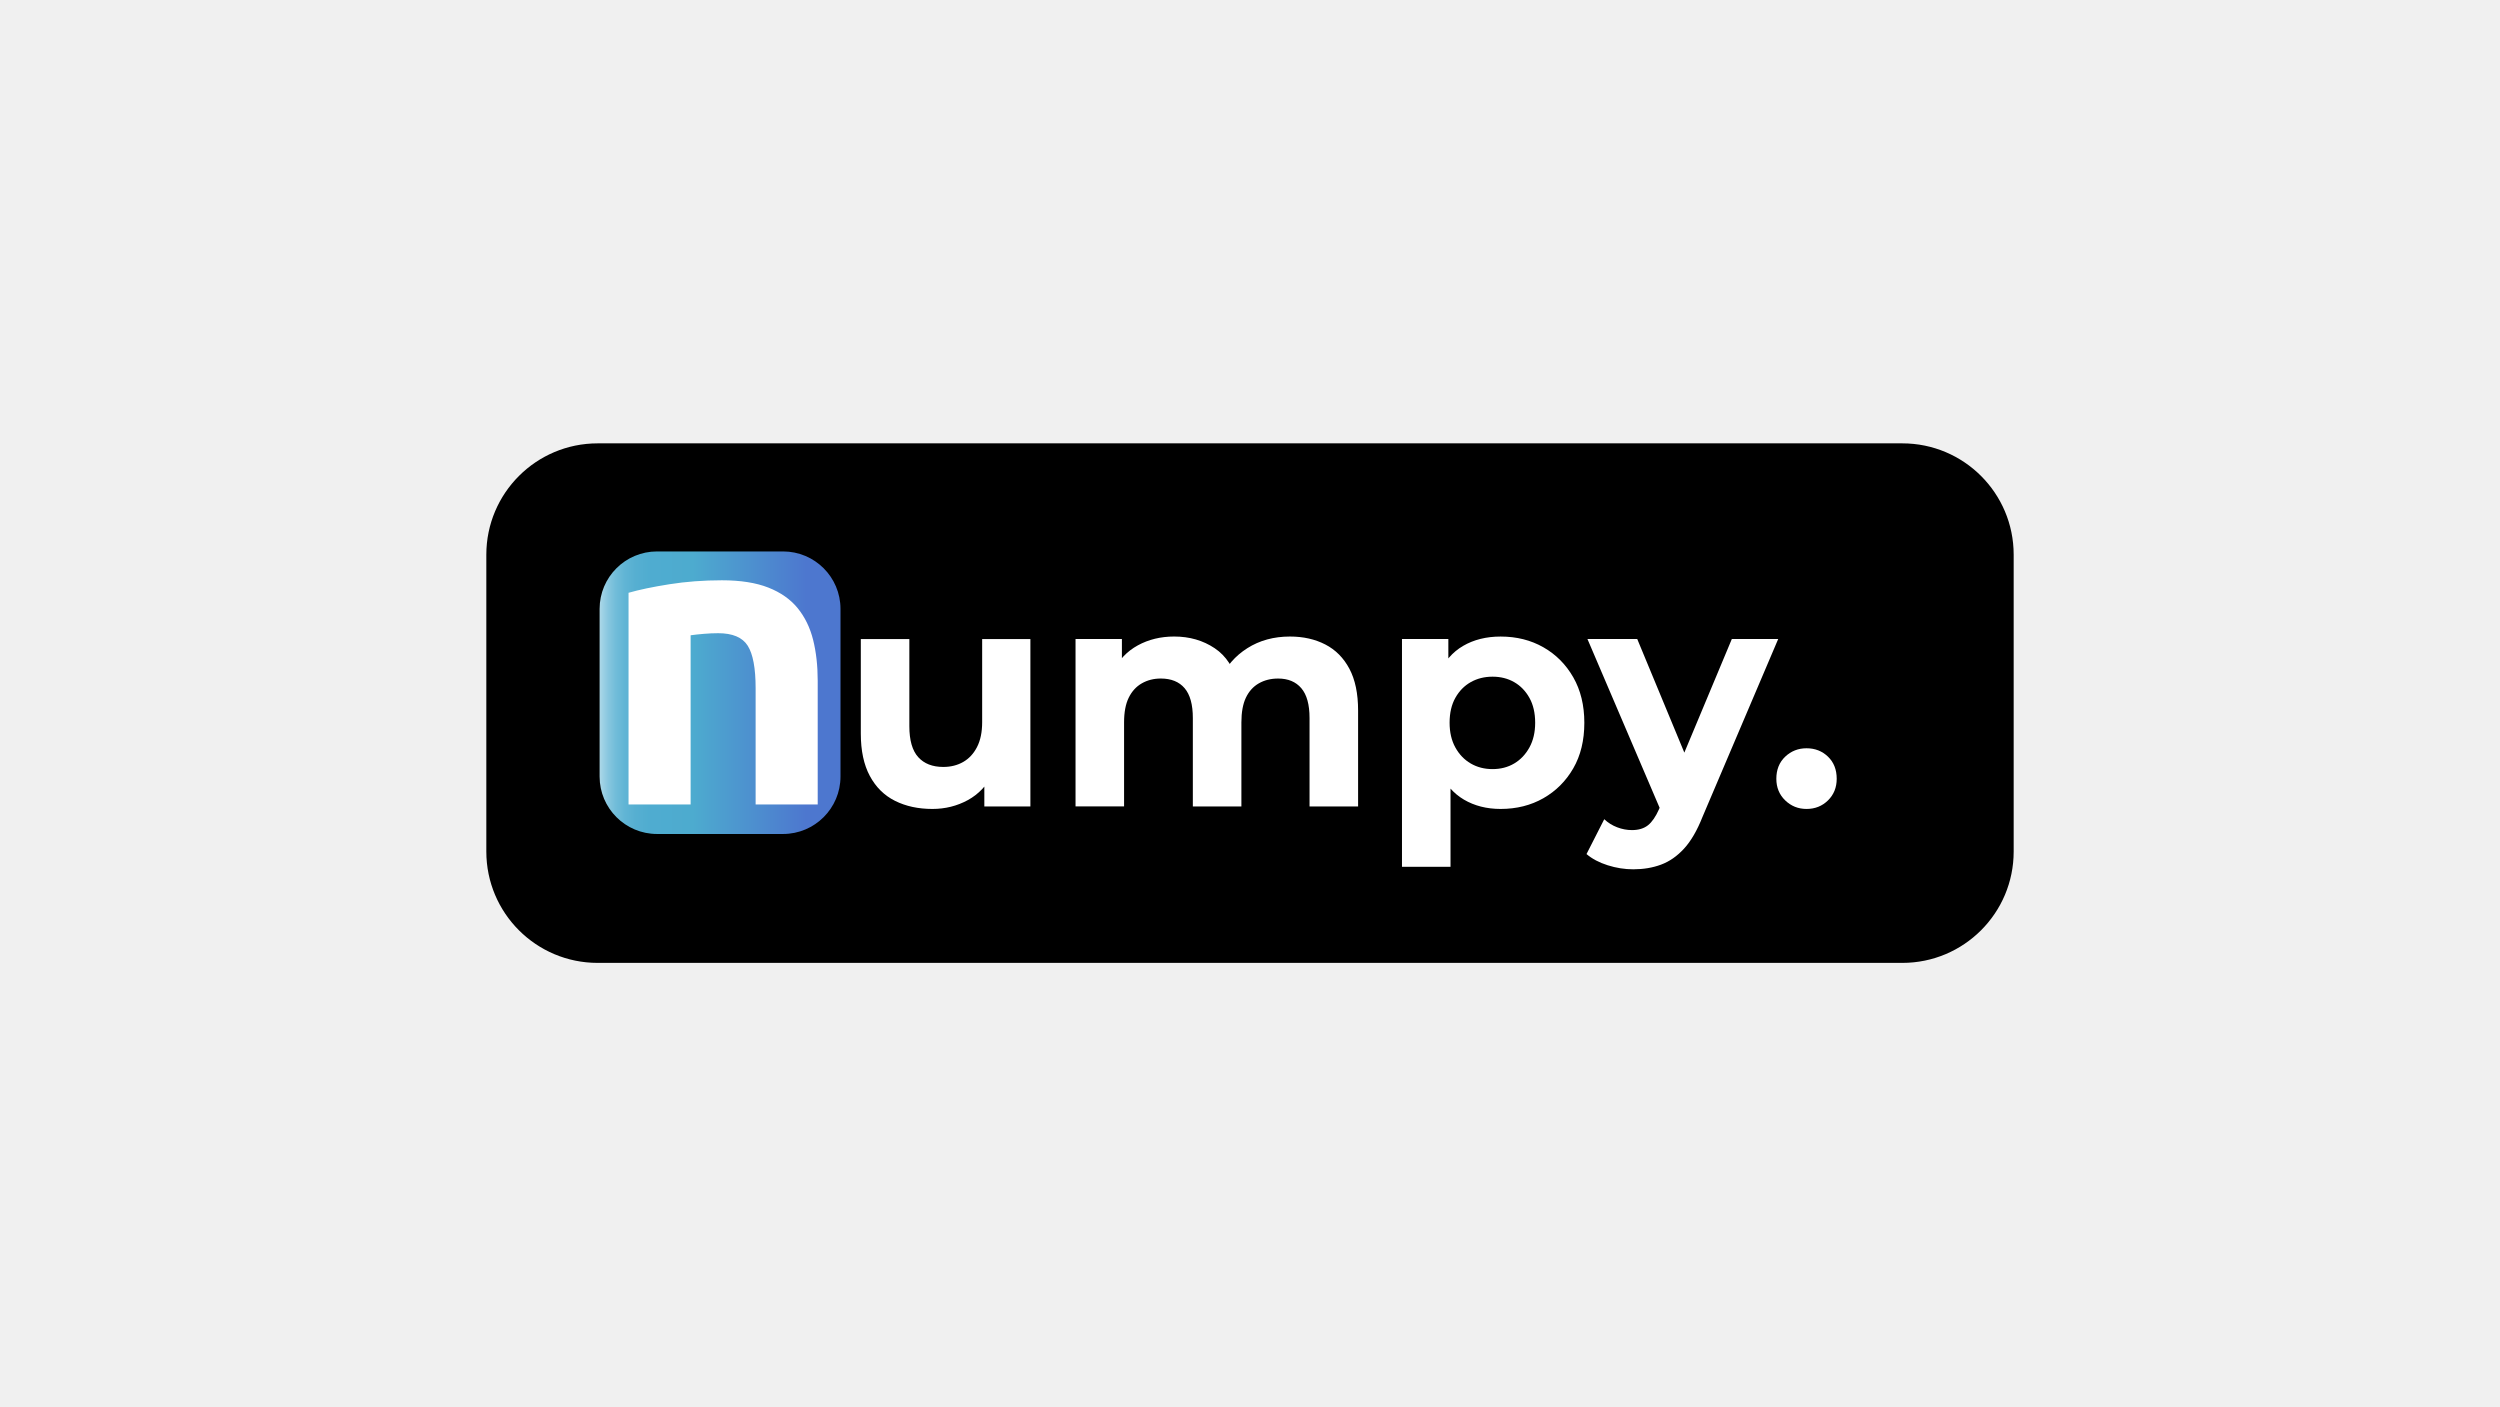
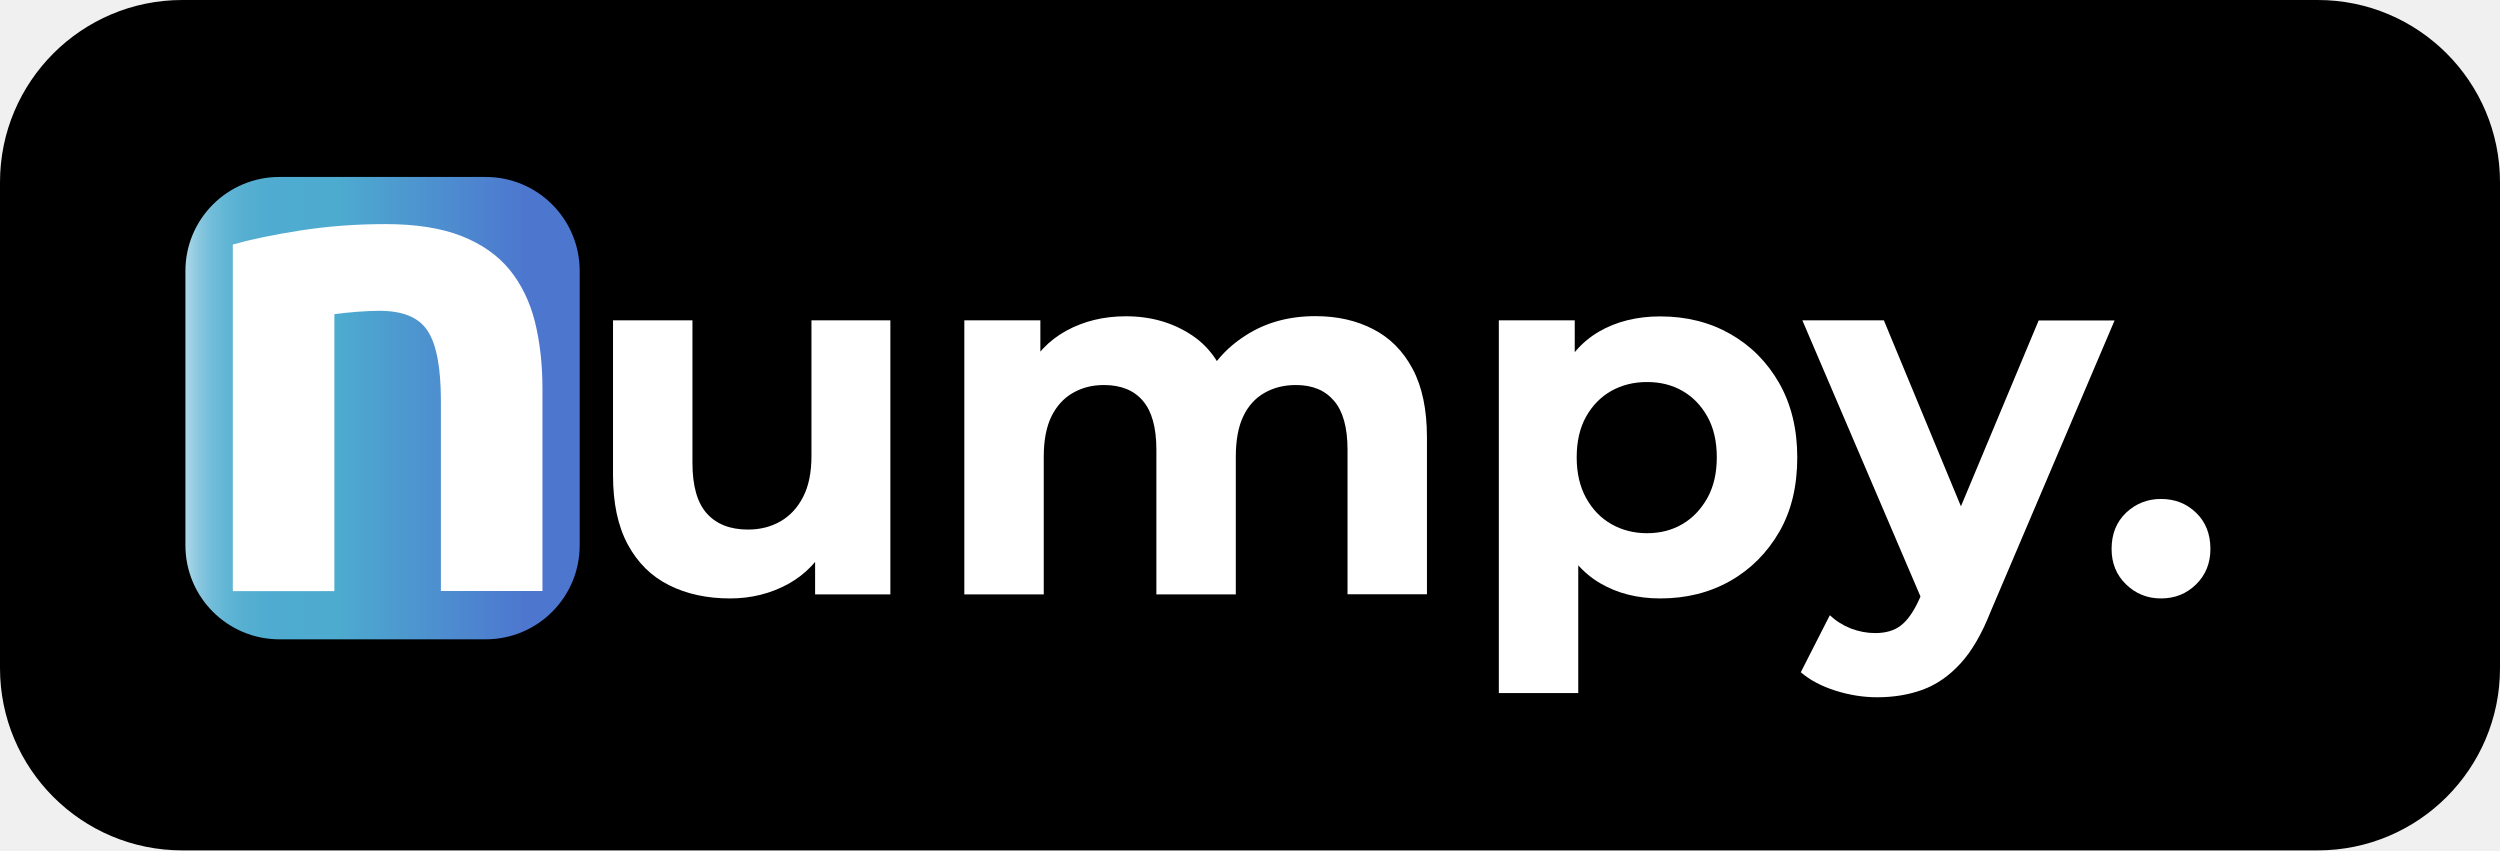
- <svg xmlns="http://www.w3.org/2000/svg" version="1.1" x="0px" y="0px" viewBox="0 0 1920 1080" style="enable-background:new 0 0 1920 1080;" xml:space="preserve">
+ <svg xmlns="http://www.w3.org/2000/svg" version="1.1" id="Capa_1" x="0px" y="0px" viewBox="0 0 1920 653.1" style="enable-background:new 0 0 1920 653.1;" xml:space="preserve">
  <style type="text/css">
- 	.st0{fill:url(#SVGID_1_);stroke:url(#SVGID_2_);stroke-miterlimit:10;}
+ 	.st0{fill:url(#SVGID_1_);}
	.st1{fill:none;}
	.st2{fill:#FFFFFF;}
- 	.st3{fill:url(#SVGID_3_);}
</style>
-   <g id="Capa_1">
- </g>
-   <g id="Capa_2">
-     <path d="M1460.99,739.5H459.01c-47.23,0-85.51-38.28-85.51-85.51V426.01c0-47.23,38.28-85.51,85.51-85.51h1001.98   c47.23,0,85.51,38.28,85.51,85.51v227.98C1546.5,701.22,1508.22,739.5,1460.99,739.5z" />
-     <linearGradient id="SVGID_1_" gradientUnits="userSpaceOnUse" x1="450.988" y1="532" x2="641.891" y2="532">
+   <g>
+     <path d="M1780,653.1H140c-77.3,0-140-62.7-140-140V140C0,62.7,62.7,0,140,0H1780c77.3,0,140,62.7,140,140v373.2   C1920,590.4,1857.3,653.1,1780,653.1z" />
+     <linearGradient id="SVGID_1_" gradientUnits="userSpaceOnUse" x1="126.835" y1="339.64" x2="439.31" y2="339.64" gradientTransform="matrix(1 0 0 -1 0 653.09)">
      <stop offset="0" style="stop-color:#FFFFFF" />
      <stop offset="0" style="stop-color:#FFFFFF" />
-       <stop offset="0.011" style="stop-color:#E8F4F9" />
-       <stop offset="0.033" style="stop-color:#C4E3EF" />
-       <stop offset="0.057" style="stop-color:#A4D4E6" />
-       <stop offset="0.084" style="stop-color:#88C7DF" />
+       <stop offset="1.150000e-02" style="stop-color:#E8F4F9" />
+       <stop offset="3.300000e-02" style="stop-color:#C4E3EF" />
+       <stop offset="5.720000e-02" style="stop-color:#A4D4E6" />
+       <stop offset="8.400000e-02" style="stop-color:#88C7DF" />
      <stop offset="0.114" style="stop-color:#72BDD9" />
      <stop offset="0.15" style="stop-color:#61B5D5" />
      <stop offset="0.193" style="stop-color:#56AFD1" />
      <stop offset="0.255" style="stop-color:#4FACD0" />
      <stop offset="0.425" style="stop-color:#4DABCF" />
      <stop offset="0.882" style="stop-color:#4D77CF" />
    </linearGradient>
-     <path style="fill:url(#SVGID_1_);" d="M601.37,640.5h-96.74c-24.37,0-44.13-19.76-44.13-44.13V467.63   c0-24.37,19.76-44.13,44.13-44.13h96.74c24.37,0,44.13,19.76,44.13,44.13v128.74C645.5,620.74,625.74,640.5,601.37,640.5z" />
+     <path class="st0" d="M373,491H214.6c-39.9,0-72.2-32.3-72.2-72.2V208.1c0-39.9,32.3-72.2,72.2-72.2H373c39.9,0,72.2,32.3,72.2,72.2   v210.7C445.2,458.7,412.9,491,373,491z" />
    <g>
-       <rect x="644.61" y="442.02" class="st1" width="791.89" height="178.48" />
-       <path class="st2" d="M716.07,621.27c-10.84,0-20.4-2.07-28.68-6.21c-8.29-4.14-14.74-10.52-19.36-19.12    c-4.62-8.6-6.93-19.44-6.93-32.5v-72.66h37.28v66.92c0,10.84,2.27,18.76,6.81,23.78c4.54,5.02,10.95,7.53,19.24,7.53    c5.74,0,10.83-1.27,15.3-3.82c4.46-2.55,8.01-6.37,10.63-11.47c2.63-5.1,3.94-11.47,3.94-19.12v-63.81h37.04v128.58h-35.37v-35.61    l6.45,10.52c-4.46,8.93-10.84,15.66-19.12,20.2C735.03,619,725.95,621.27,716.07,621.27z" />
-       <path class="st2" d="M990.68,488.86c10.2,0,19.24,2.03,27.13,6.09s14.06,10.28,18.52,18.64c4.46,8.36,6.69,19.08,6.69,32.15v73.61    h-37.29v-67.88c0-10.36-2.11-18-6.33-22.94c-4.22-4.94-10.16-7.41-17.81-7.41c-5.58,0-10.52,1.24-14.82,3.7    c-4.3,2.47-7.61,6.14-9.92,10.99c-2.31,4.86-3.46,11.2-3.46,19v64.53h-37.29v-67.88c0-10.36-2.11-18-6.33-22.94    c-4.22-4.94-10.32-7.41-18.28-7.41c-5.42,0-10.28,1.24-14.58,3.7c-4.3,2.47-7.65,6.14-10.04,10.99c-2.39,4.86-3.58,11.2-3.58,19    v64.53h-37.28V490.77h35.61v34.89l-6.69-10.04c4.3-8.76,10.59-15.42,18.88-19.96c8.28-4.54,17.6-6.81,27.96-6.81    c11.79,0,22.14,2.99,31.07,8.96c8.92,5.97,14.82,15.1,17.69,27.37l-13.14-3.58c4.3-9.88,11.15-17.81,20.55-23.78    C967.34,491.85,978.25,488.86,990.68,488.86z" />
-       <path class="st2" d="M1076.72,665.72V490.77h35.61v26.29l-0.72,38.24l2.39,38v72.42H1076.72z M1152.48,621.27    c-10.68,0-20.08-2.39-28.2-7.17c-8.12-4.78-14.46-12.07-19-21.87s-6.81-22.19-6.81-37.16c0-15.14,2.15-27.56,6.45-37.28    c4.3-9.72,10.55-16.97,18.76-21.75c8.21-4.78,17.81-7.17,28.8-7.17c12.27,0,23.22,2.75,32.86,8.25    c9.64,5.5,17.29,13.19,22.94,23.06c5.65,9.88,8.49,21.51,8.49,34.89c0,13.54-2.83,25.21-8.49,35.01    c-5.66,9.8-13.31,17.45-22.94,22.94C1175.7,618.52,1164.75,621.27,1152.48,621.27z M1146.27,590.67c6.21,0,11.75-1.43,16.61-4.3    c4.86-2.87,8.76-6.97,11.71-12.31c2.95-5.34,4.42-11.67,4.42-19c0-7.49-1.48-13.86-4.42-19.12c-2.95-5.26-6.85-9.28-11.71-12.07    c-4.86-2.79-10.4-4.18-16.61-4.18c-6.21,0-11.79,1.4-16.73,4.18c-4.94,2.79-8.88,6.81-11.83,12.07    c-2.95,5.26-4.42,11.63-4.42,19.12c0,7.33,1.47,13.66,4.42,19c2.95,5.34,6.89,9.44,11.83,12.31    C1134.47,589.24,1140.05,590.67,1146.27,590.67z" />
-       <path class="st2" d="M1254.29,667.63c-6.54,0-13.07-1.04-19.6-3.11c-6.54-2.07-11.95-4.94-16.25-8.6l13.62-26.77    c2.87,2.71,6.17,4.78,9.92,6.21c3.74,1.43,7.53,2.15,11.35,2.15c5.1,0,9.2-1.24,12.31-3.71c3.11-2.47,5.93-6.57,8.48-12.31    l6.69-15.77l2.87-4.06l46.37-110.9h35.61l-58.08,136.47c-4.15,10.52-8.88,18.68-14.22,24.5c-5.34,5.81-11.23,9.92-17.69,12.31    C1269.23,666.44,1262.1,667.63,1254.29,667.63z M1276.28,624.37l-57.12-133.6h38.24l44.69,107.79L1276.28,624.37z" />
-       <path class="st2" d="M1387.41,621.27c-6.38,0-11.83-2.19-16.37-6.57c-4.54-4.38-6.81-9.92-6.81-16.61    c0-7.01,2.27-12.67,6.81-16.97s10-6.45,16.37-6.45c6.53,0,12.03,2.15,16.49,6.45c4.46,4.3,6.69,9.96,6.69,16.97    c0,6.69-2.23,12.23-6.69,16.61C1399.44,619.08,1393.95,621.27,1387.41,621.27z" />
+       <rect x="443.8" y="166.2" class="st1" width="1296.2" height="292.1" />
+       <path class="st2" d="M560.7,459.6c-17.7,0-33.4-3.4-46.9-10.2c-13.6-6.8-24.1-17.2-31.7-31.3s-11.3-31.8-11.3-53.2V246h61v109.5    c0,17.7,3.7,30.7,11.1,38.9c7.4,8.2,17.9,12.3,31.5,12.3c9.4,0,17.7-2.1,25-6.3c7.3-4.2,13.1-10.4,17.4-18.8    c4.3-8.3,6.4-18.8,6.4-31.3V246h60.6v210.5H626v-58.3l10.6,17.2c-7.3,14.6-17.7,25.6-31.3,33.1    C591.8,455.9,576.9,459.6,560.7,459.6z" />
+       <path class="st2" d="M1010.2,242.8c16.7,0,31.5,3.3,44.4,10c12.9,6.6,23,16.8,30.3,30.5c7.3,13.7,11,31.2,11,52.6v120.5h-61V345.3    c0-17-3.5-29.5-10.4-37.5c-6.9-8.1-16.6-12.1-29.2-12.1c-9.1,0-17.2,2-24.3,6.1c-7,4-12.5,10.1-16.2,18c-3.8,8-5.7,18.3-5.7,31.1    v105.6h-61V345.3c0-17-3.5-29.5-10.4-37.5c-6.9-8.1-16.9-12.1-29.9-12.1c-8.9,0-16.8,2-23.9,6.1c-7,4-12.5,10.1-16.4,18    c-3.9,8-5.9,18.3-5.9,31.1v105.6h-61V246H799v57.1l-11-16.4c7-14.3,17.3-25.2,30.9-32.7c13.6-7.4,28.8-11.1,45.8-11.1    c19.3,0,36.2,4.9,50.9,14.7c14.6,9.8,24.3,24.7,29,44.8l-21.5-5.9c7-16.2,18.3-29.2,33.6-38.9C972,247.7,989.9,242.8,1010.2,242.8    z" />
+       <path class="st2" d="M1151.1,532.3V246h58.3v43l-1.2,62.6l3.9,62.2v118.5H1151.1z M1275.1,459.6c-17.5,0-32.9-3.9-46.2-11.7    c-13.3-7.8-23.7-19.8-31.1-35.8s-11.1-36.3-11.1-60.8c0-24.8,3.5-45.1,10.6-61c7-15.9,17.3-27.8,30.7-35.6    c13.4-7.8,29.2-11.7,47.1-11.7c20.1,0,38,4.5,53.8,13.5c15.8,9,28.3,21.6,37.5,37.7c9.2,16.2,13.9,35.2,13.9,57.1    c0,22.2-4.6,41.3-13.9,57.3c-9.3,16-21.8,28.6-37.5,37.5C1313.1,455.1,1295.1,459.6,1275.1,459.6z M1264.9,409.5    c10.2,0,19.2-2.3,27.2-7s14.3-11.4,19.2-20.1c4.8-8.7,7.2-19.1,7.2-31.1c0-12.3-2.4-22.7-7.2-31.3c-4.8-8.6-11.2-15.2-19.2-19.8    s-17-6.8-27.2-6.8s-19.3,2.3-27.4,6.8c-8.1,4.6-14.5,11.1-19.4,19.8c-4.8,8.6-7.2,19-7.2,31.3c0,12,2.4,22.4,7.2,31.1    c4.8,8.7,11.3,15.5,19.4,20.1C1245.6,407.1,1254.7,409.5,1264.9,409.5z" />
+       <path class="st2" d="M1441.7,535.5c-10.7,0-21.4-1.7-32.1-5.1c-10.7-3.4-19.6-8.1-26.6-14.1l22.3-43.8c4.7,4.4,10.1,7.8,16.2,10.2    c6.1,2.3,12.3,3.5,18.6,3.5c8.3,0,15.1-2,20.1-6.1c5.1-4,9.7-10.8,13.9-20.1l11-25.8l4.7-6.6l75.9-181.5h58.3l-95.1,223.4    c-6.8,17.2-14.5,30.6-23.3,40.1c-8.7,9.5-18.4,16.2-29,20.1C1466.2,533.5,1454.5,535.5,1441.7,535.5z M1477.7,464.6L1384.2,246    h62.6l73.1,176.4L1477.7,464.6z" />
+       <path class="st2" d="M1659.6,459.6c-10.4,0-19.4-3.6-26.8-10.8c-7.4-7.2-11.1-16.2-11.1-27.2c0-11.5,3.7-20.7,11.1-27.8    c7.4-7,16.4-10.6,26.8-10.6c10.7,0,19.7,3.5,27,10.6c7.3,7,11,16.3,11,27.8c0,11-3.7,20-11,27.2    C1679.3,456,1670.3,459.6,1659.6,459.6z" />
    </g>
    <g>
-       <rect x="460.32" y="369.5" class="st1" width="201.35" height="251" />
-       <path class="st2" d="M482.72,455.26c8.1-2.34,18.56-4.53,31.36-6.56c12.8-2.02,26.24-3.04,40.32-3.04    c14.29,0,26.19,1.87,35.68,5.6c9.49,3.73,17.01,9.02,22.56,15.84c5.54,6.83,9.49,14.94,11.84,24.32    c2.34,9.39,3.52,19.84,3.52,31.36v95.04h-47.68v-89.28c0-15.36-2.03-26.24-6.08-32.64c-4.05-6.4-11.63-9.6-22.72-9.6    c-3.42,0-7.04,0.16-10.88,0.48s-7.26,0.69-10.24,1.12v129.92h-47.68V455.26z" />
+       <rect x="142.1" y="47.5" class="st1" width="329.6" height="410.8" />
+       <path class="st2" d="M178.8,187.8c13.3-3.8,30.4-7.4,51.3-10.7c21-3.3,43-5,66-5c23.4,0,42.9,3.1,58.4,9.2    c15.5,6.1,27.8,14.8,36.9,25.9c9.1,11.2,15.5,24.5,19.4,39.8c3.8,15.4,5.8,32.5,5.8,51.3v155.6h-78V307.8c0-25.1-3.3-43-10-53.4    c-6.6-10.5-19-15.7-37.2-15.7c-5.6,0-11.5,0.3-17.8,0.8c-6.3,0.5-11.9,1.1-16.8,1.8v212.7h-78L178.8,187.8L178.8,187.8z" />
    </g>
  </g>
</svg>
